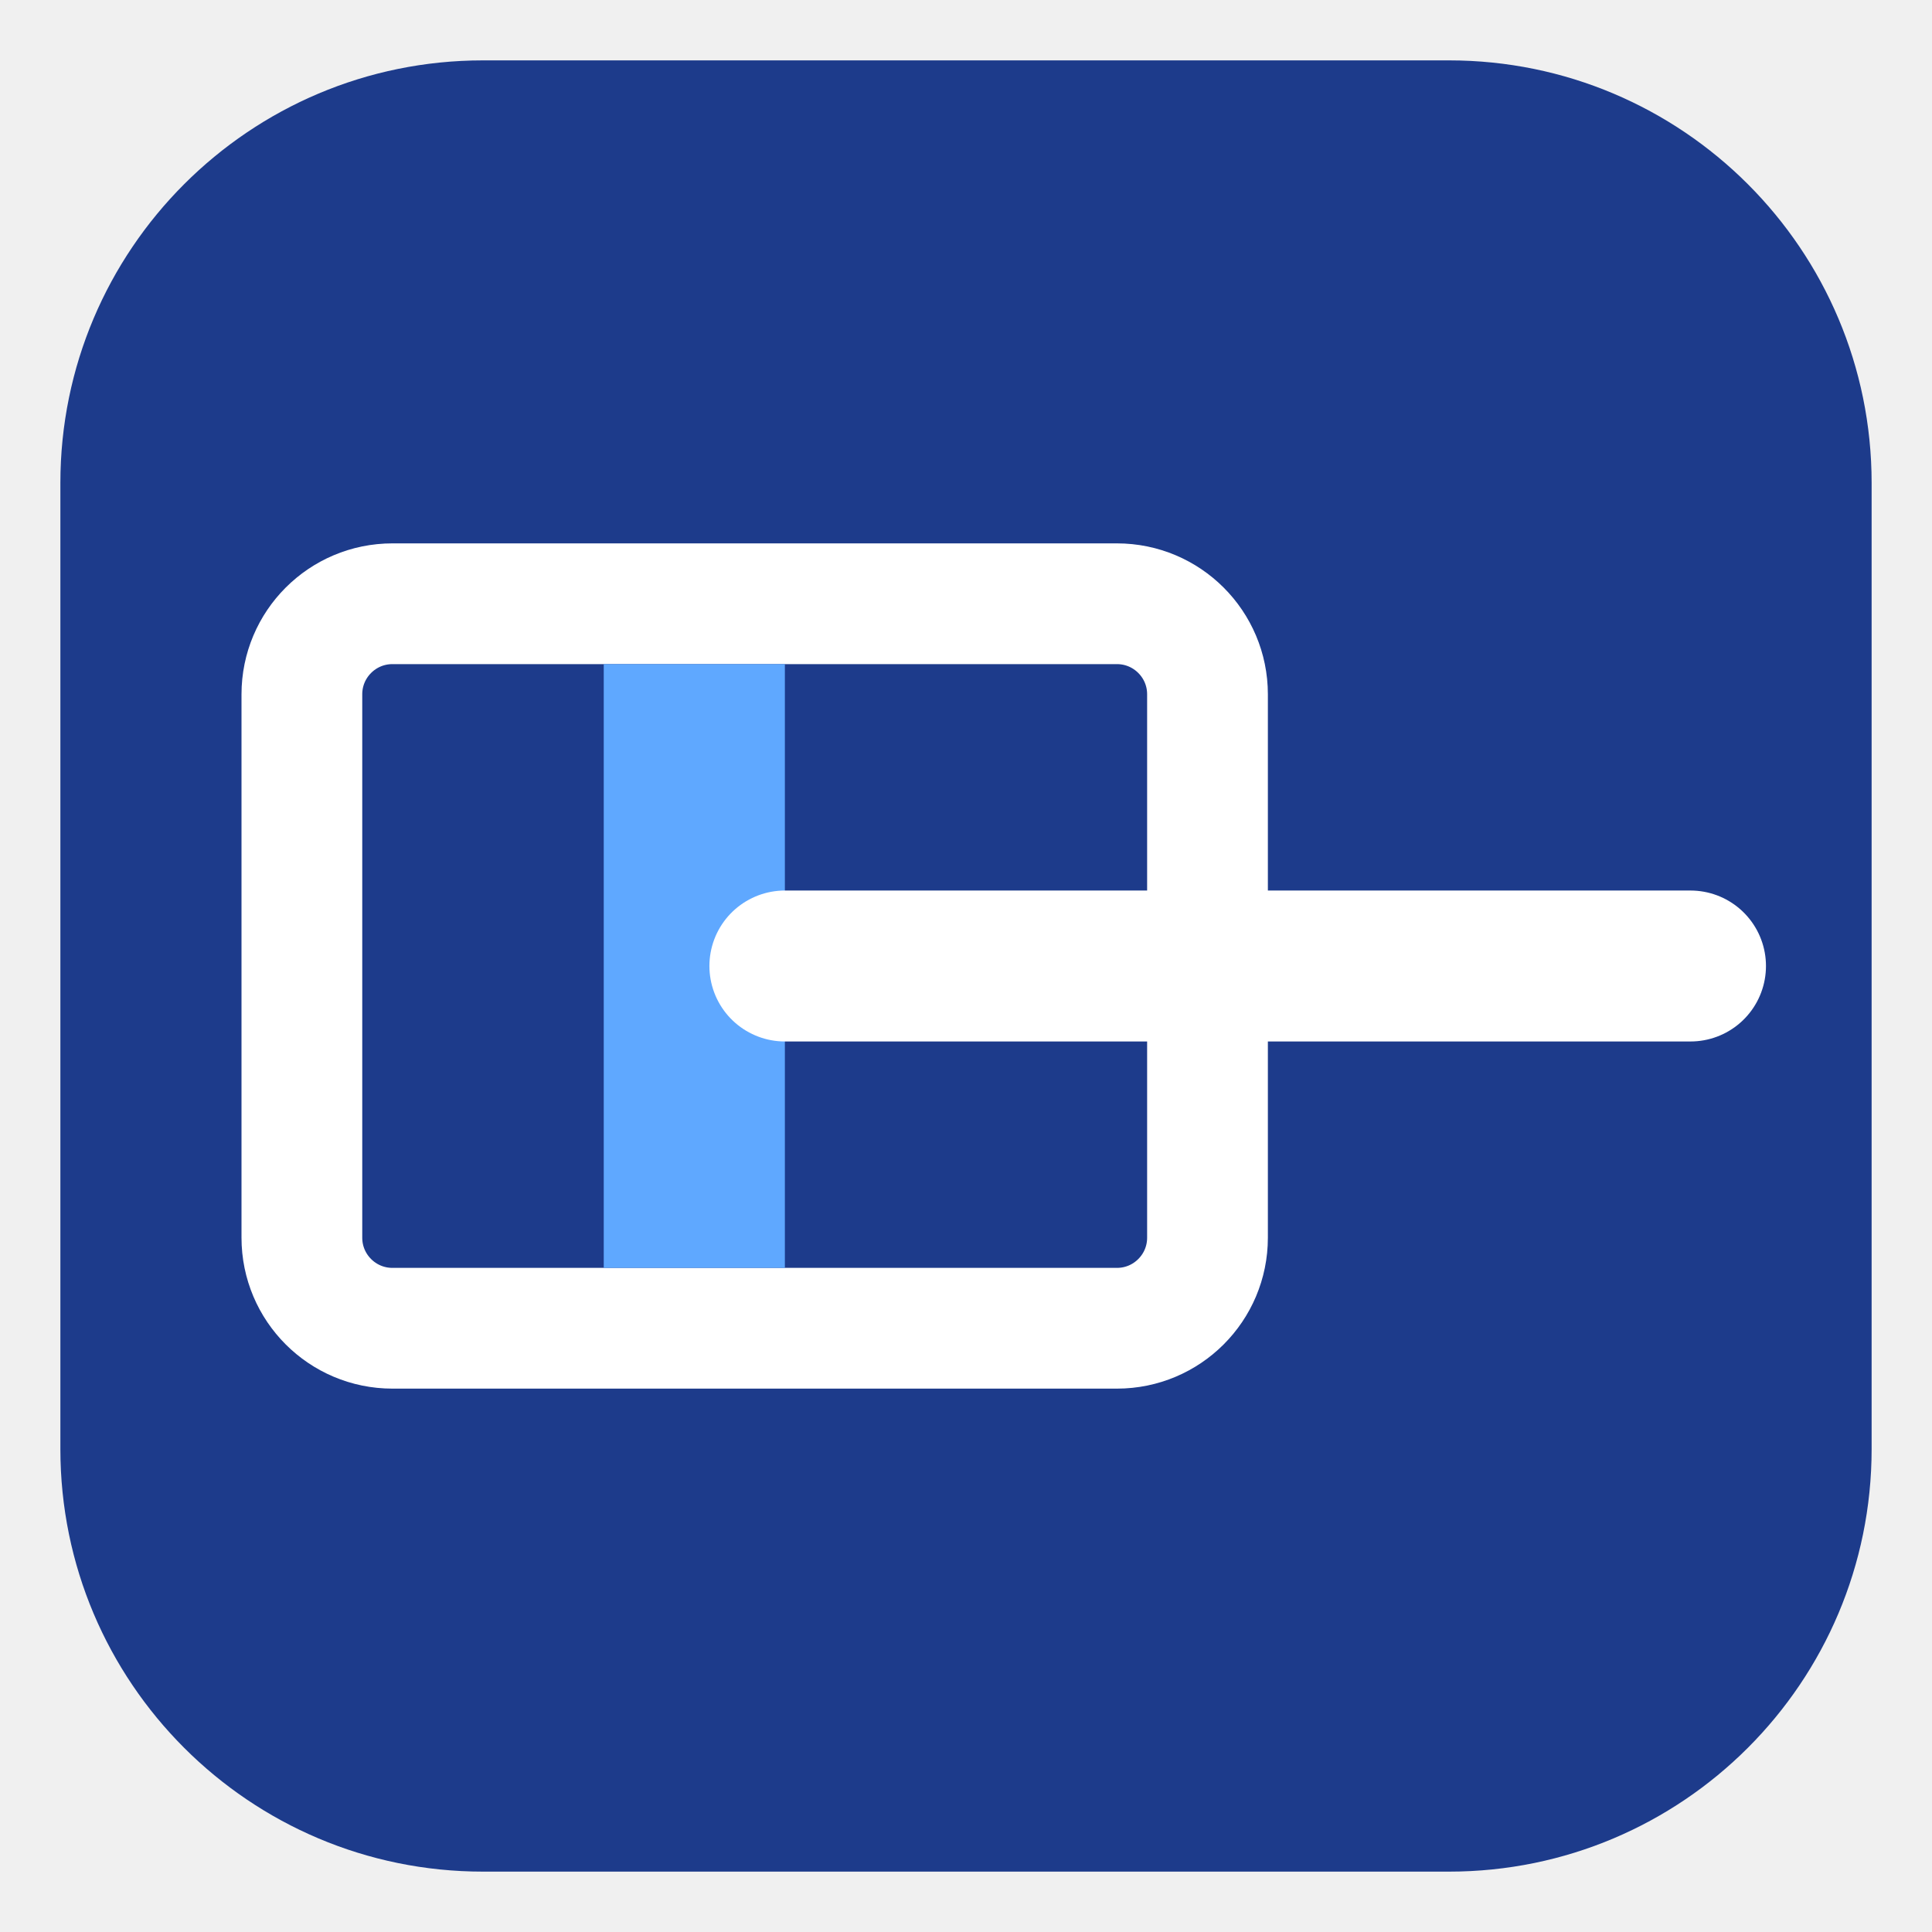
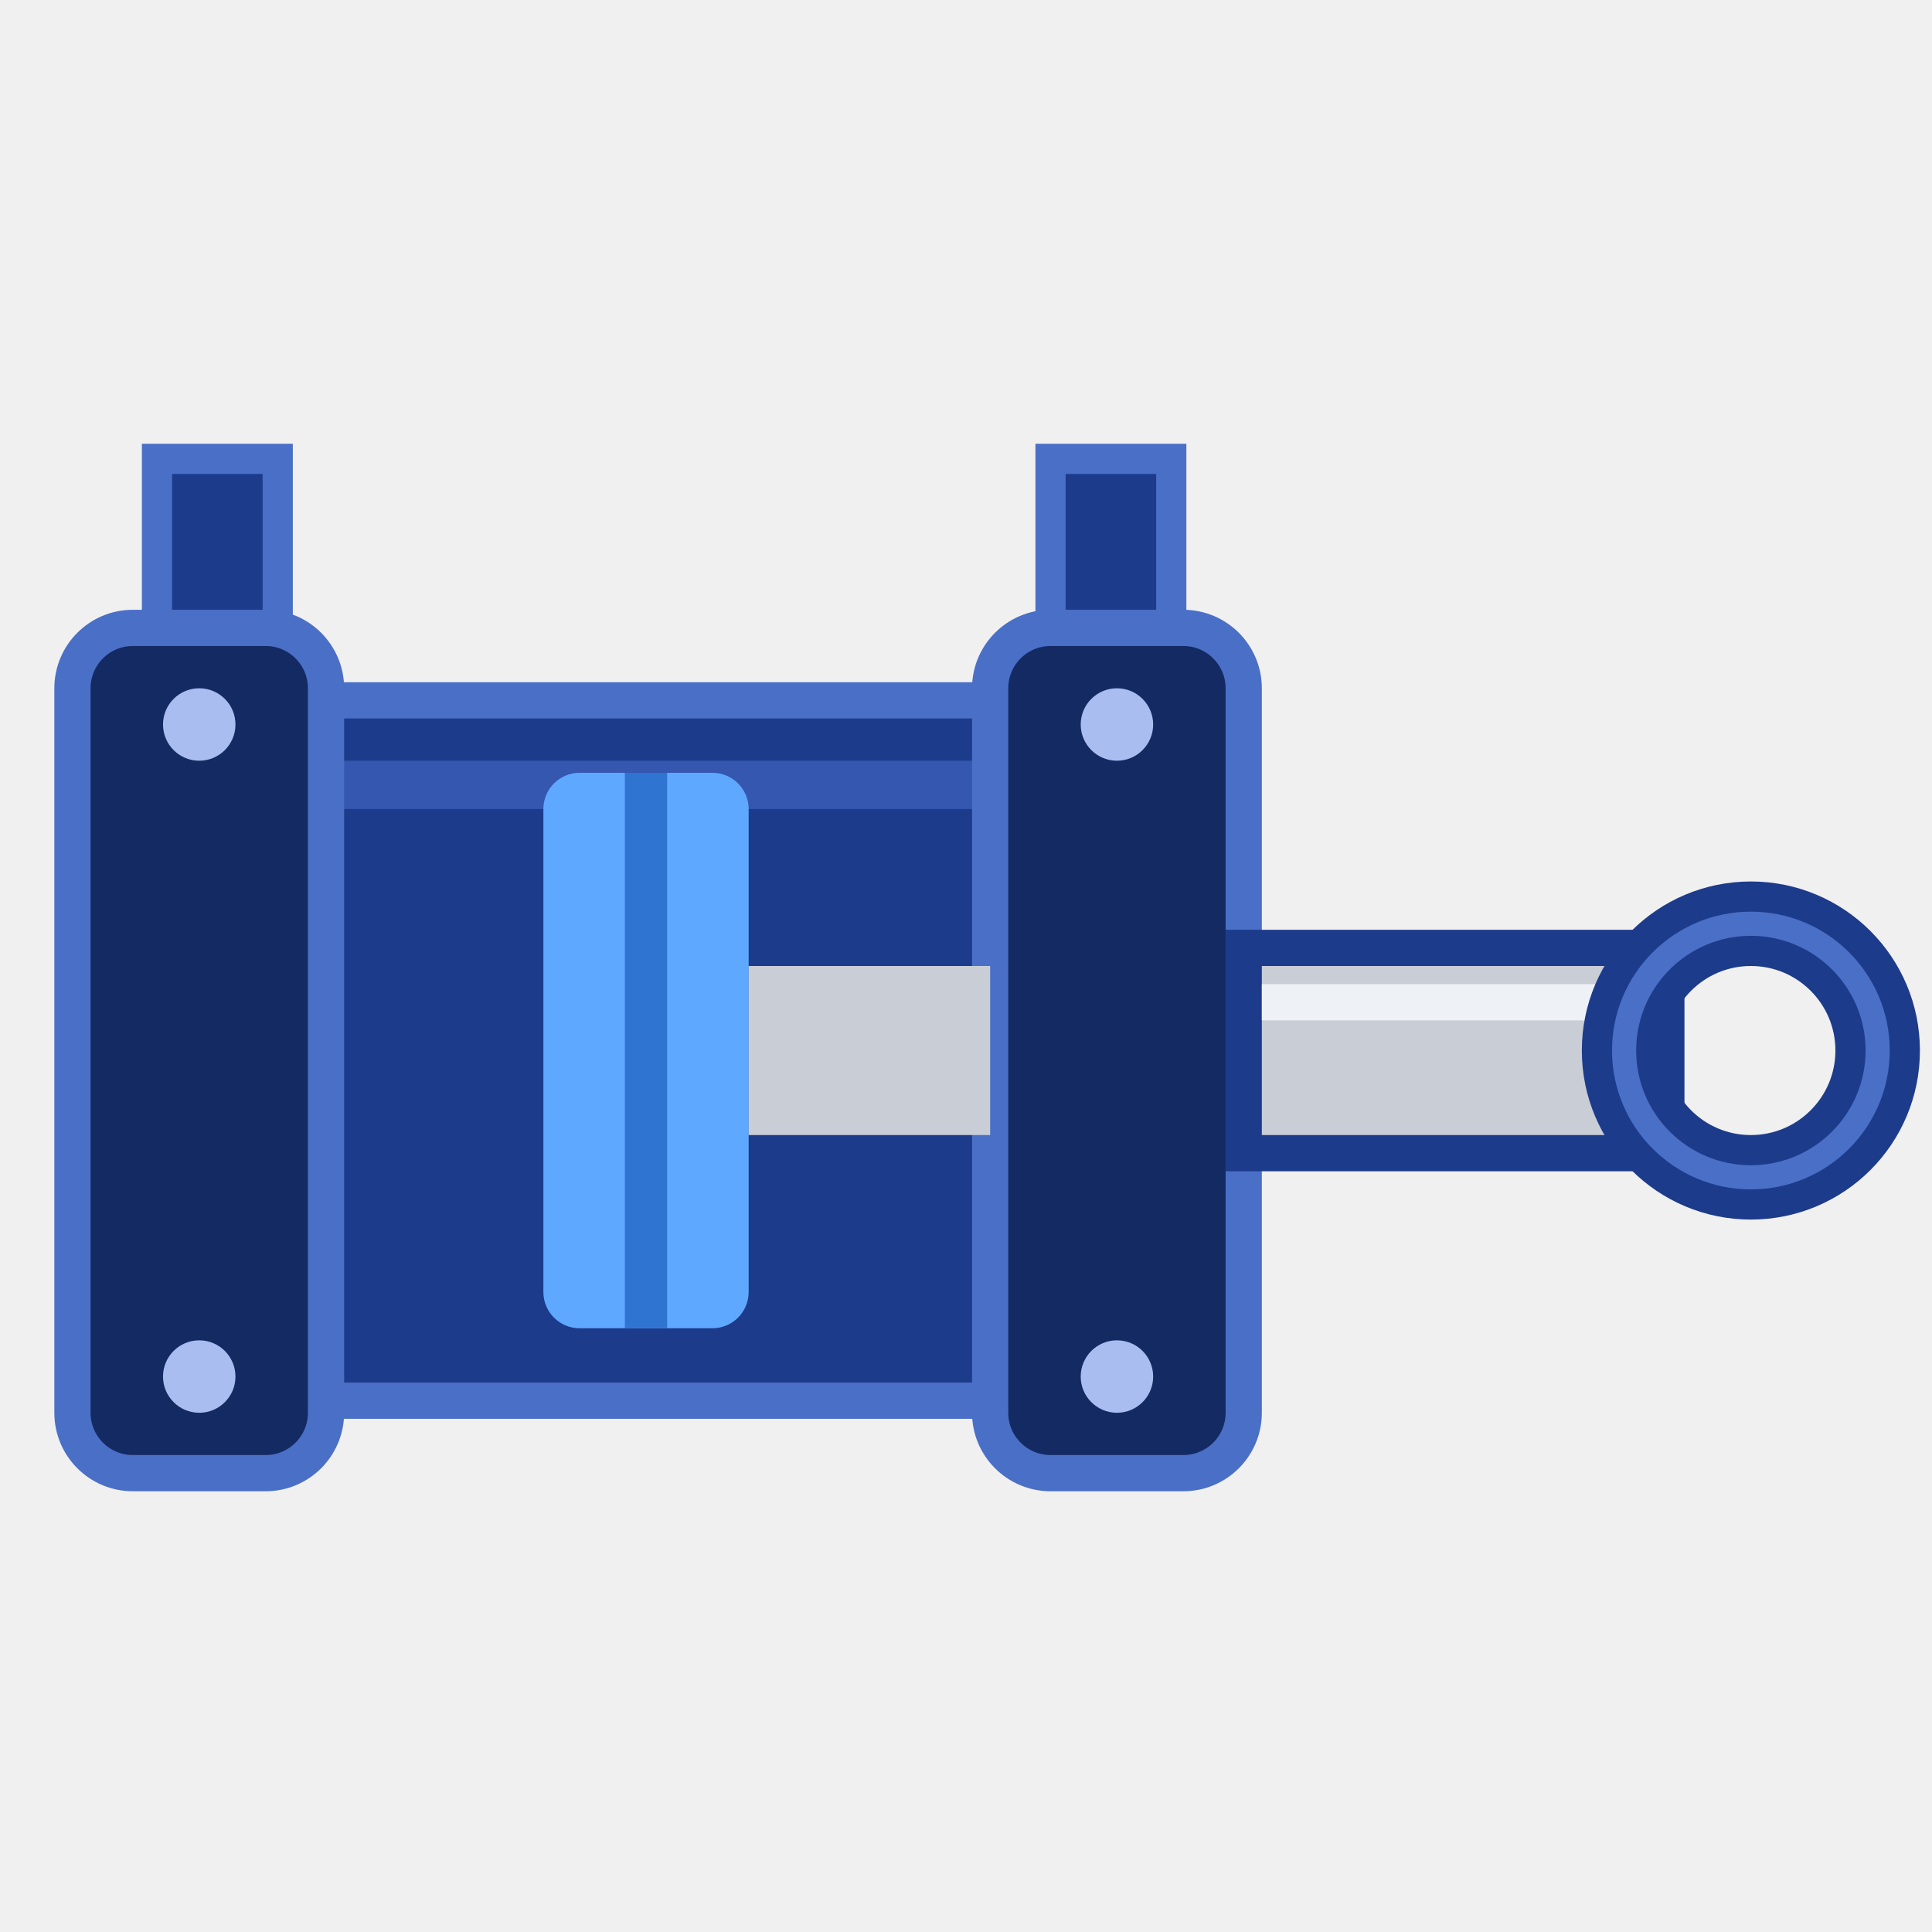
<svg xmlns="http://www.w3.org/2000/svg" viewBox="0 0 32 32" width="512" height="512">
-   <rect x="1" y="1" width="30" height="30" rx="7" fill="#1d3b8b" />
-   <rect x="5" y="10" width="15" height="12" rx="1.5" fill="none" stroke="#fff" stroke-width="2" />
-   <rect x="10" y="11" width="3" height="10" fill="#5fa8ff" />
-   <line x1="13" y1="16" x2="28" y2="16" stroke="#fff" stroke-width="2.5" stroke-linecap="round" />
+   <g transform="translate(0 1.4)">
+     <rect x="2.6" y="6.2" width="2" height="3.2" fill="#1d3b8b" stroke="#4a6fc7" stroke-width="0.5" />
+     <rect x="17.4" y="6.2" width="2" height="3.2" fill="#1d3b8b" stroke="#4a6fc7" stroke-width="0.5" />
+     <rect x="4.5" y="10.2" width="16" height="11.6" fill="#1d3b8b" stroke="#4a6fc7" stroke-width="0.6" />
+     <line x1="5" y1="11.6" x2="20" y2="11.6" stroke="#3557b0" stroke-width="0.8" />
+     <rect x="1.2" y="9" width="4.2" height="14" rx="1" fill="#142a63" stroke="#4a6fc7" stroke-width="0.6" />
+     <rect x="16.4" y="9" width="4.2" height="14" rx="1" fill="#142a63" stroke="#4a6fc7" stroke-width="0.6" />
+     <circle cx="3.3" cy="10.6" r="0.6" fill="#a9bdf0" />
+     <circle cx="3.3" cy="21.4" r="0.6" fill="#a9bdf0" />
+     <circle cx="18.5" cy="10.6" r="0.6" fill="#a9bdf0" />
+     <circle cx="18.5" cy="21.4" r="0.6" fill="#a9bdf0" />
+     <rect x="20.6" y="14.3" width="7" height="3.4" fill="#c9ced6" stroke="#1d3b8b" stroke-width="0.6" />
+     <line x1="20.9" y1="15.2" x2="27.4" y2="15.2" stroke="#eef1f5" stroke-width="0.6" />
+     <rect x="9" y="11.4" width="3.4" height="9.2" rx="0.6" fill="#5fa8ff" />
+     <line x1="10.7" y1="11.4" x2="10.7" y2="20.6" stroke="#2f74d0" stroke-width="0.7" />
+     <rect x="12.4" y="14.6" width="4" height="2.8" fill="#c9ced6" />
+     <circle cx="29" cy="16" r="2.1" fill="none" stroke="#1d3b8b" stroke-width="1.4" />
+     <circle cx="29" cy="16" r="2.1" fill="none" stroke="#4a6fc7" stroke-width="0.4" />
+   </g>
</svg>
